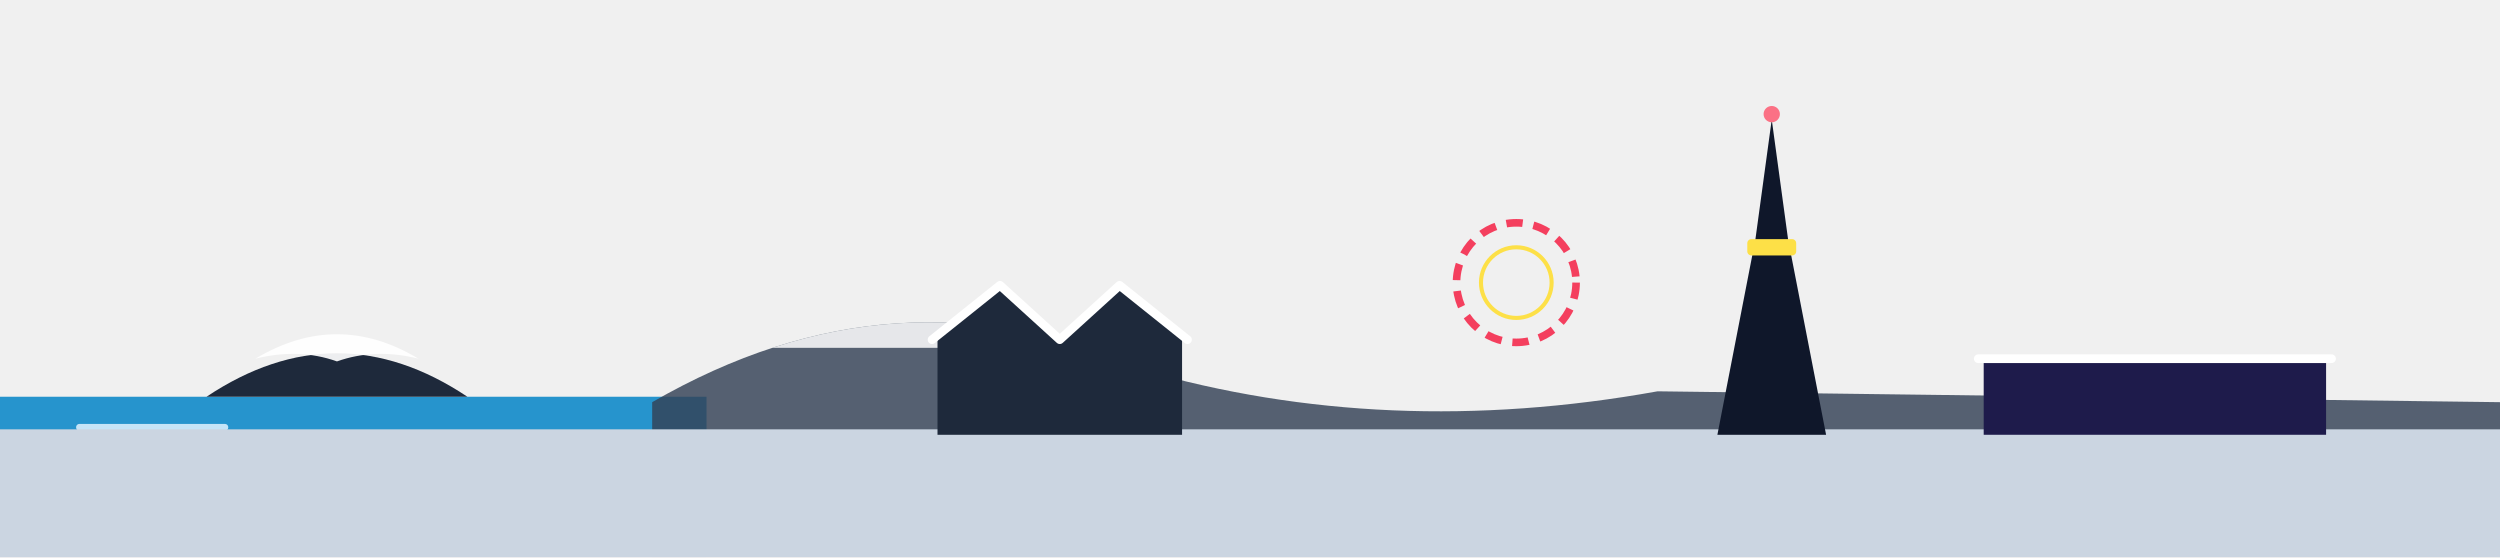
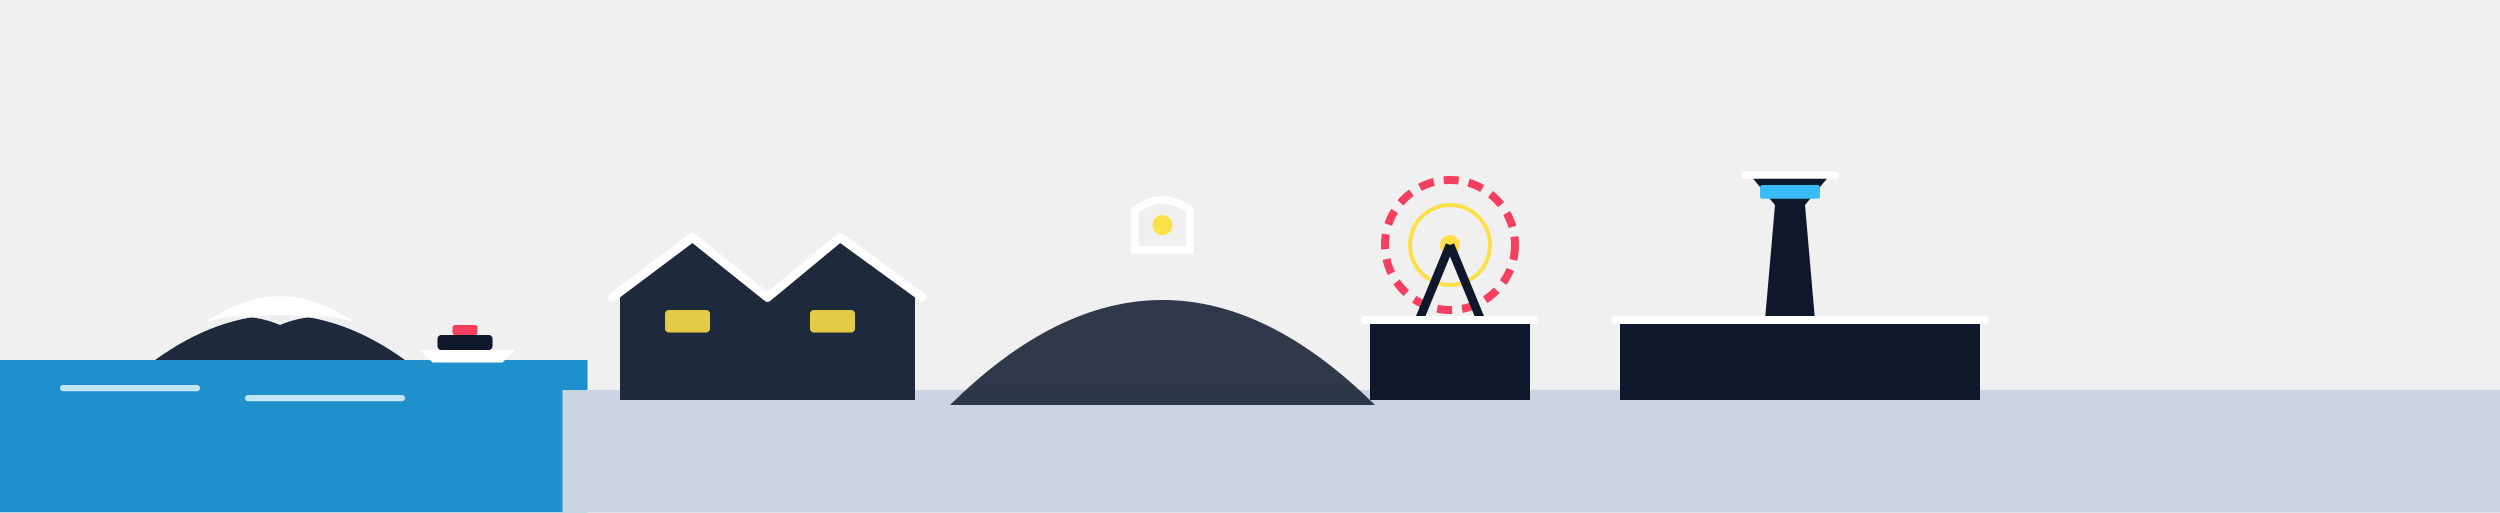
- <svg xmlns="http://www.w3.org/2000/svg" viewBox="0 0 920 205" class="scene-svg" preserveAspectRatio="xMidYMax slice">
+ <svg xmlns="http://www.w3.org/2000/svg" viewBox="0 0 1000 205" class="scene-svg" preserveAspectRatio="xMidYMax slice">
  <defs>
-     <clipPath id="g4-mid-hills-clip">
-       <path d="M 240,205 L 240,148 Q 330,96 420,136 Q 510,162 610,144 L 920,148 L 920,205 Z" />
+     <clipPath id="g4-moiwa-dome-clip">
+       <path d="M 380,162 Q 465,78 550,162 Z" />
    </clipPath>
  </defs>
-   <rect x="0" y="146" width="260" height="59" fill="#0284c7" opacity="0.85" />
-   <path d="M 76,146 Q 124,114 172,146 Z" fill="#1e293b" />
-   <path d="M 94,132 Q 124,114 154,132 Q 138,128 124,133 Q 110,128 94,132 Z" fill="#ffffff" opacity="0.92" />
+   <rect x="0" y="144" width="235" height="61" fill="#0284c7" opacity="0.88" />
+   <path d="M 62,144 Q 112,108 162,144 Z" fill="#1e293b" />
+   <path d="M 82,129 Q 112,108 142,129 Q 126,124 112,130 Q 98,124 82,129 Z" fill="#ffffff" opacity="0.92" />
+   <g transform="translate(168, 130)">
+     <polygon points="0,10 38,10 33,15 5,15" fill="#ffffff" />
+     <rect x="7" y="4" width="22" height="6" rx="1.5" fill="#0f172a" />
+     <rect x="13" y="0" width="10" height="4" rx="1" fill="#f43f5e" />
+   </g>
  <g fill="#e0f2fe" opacity="0.85">
-     <rect x="28" y="156" width="56" height="2.5" rx="1.2" />
-     <rect x="106" y="160" width="68" height="2.5" rx="1.2" />
+     <rect x="24" y="154" width="56" height="2.5" rx="1.2" />
+     <rect x="98" y="158" width="64" height="2.5" rx="1.2" />
  </g>
-   <path d="M 240,205 L 240,148 Q 330,96 420,136 Q 510,162 610,144 L 920,148 L 920,205 Z" fill="#334155" opacity="0.82" />
-   <rect x="240" y="96" width="200" height="32" fill="#ffffff" opacity="0.85" clip-path="url(#g4-mid-hills-clip)" />
-   <rect x="0" y="158" width="920" height="47" fill="#cbd5e1" />
-   <path d="M 345,160 L 345,124 L 368,106 L 390,124 L 412,106 L 435,124 L 435,160 Z" fill="#1e293b" />
-   <polyline points="343,125 368,105 390,125 412,105 437,125" fill="none" stroke="#ffffff" stroke-width="3.2" stroke-linecap="round" stroke-linejoin="round" />
-   <circle class="ferris-wheel-spin" cx="558" cy="104" r="22" fill="none" stroke="#f43f5e" stroke-width="2.8" stroke-dasharray="6 4" />
-   <circle cx="558" cy="104" r="13" fill="none" stroke="#fde047" stroke-width="1.5" />
-   <path d="M 632,160 L 646,88 L 652,44 L 658,88 L 672,160 Z" fill="#0f172a" />
-   <circle cx="652" cy="42" r="3" fill="#fb7185" />
-   <rect x="643" y="88" width="18" height="6" rx="1.5" fill="#fde047" />
-   <path d="M 730,160 L 730,132 L 856,132 L 856,160 Z" fill="#1e1b4b" />
-   <line x1="728" y1="132" x2="858" y2="132" stroke="#ffffff" stroke-width="3.2" stroke-linecap="round" />
+   <rect x="225" y="156" width="775" height="49" fill="#cbd5e1" />
+   <path d="M 248,160 L 248,118 L 277,96 L 307,118 L 336,96 L 366,118 L 366,160 Z" fill="#1e293b" />
+   <polyline points="245,119 277,95 307,119 336,95 369,119" fill="none" stroke="#ffffff" stroke-width="3.5" stroke-linecap="round" stroke-linejoin="round" />
+   <g fill="#fde047" opacity="0.88">
+     <rect x="266" y="124" width="18" height="9" rx="1.5" />
+     <rect x="324" y="124" width="18" height="9" rx="1.5" />
+   </g>
+   <path d="M 380,162 Q 465,78 550,162 Z" fill="#1e293b" opacity="0.92" />
+   <rect x="380" y="78" width="170" height="32" fill="#ffffff" opacity="0.88" clip-path="url(#g4-moiwa-dome-clip)" />
+   <path d="M 454,100 L 454,84 Q 465,76 476,84 L 476,100 Z" fill="none" stroke="#ffffff" stroke-width="3" stroke-linecap="round" />
+   <circle cx="465" cy="90" r="4" fill="#fde047" />
+   <circle class="ferris-wheel-spin" cx="580" cy="98" r="26" fill="none" stroke="#f43f5e" stroke-width="3.2" stroke-dasharray="6 4" />
+   <circle cx="580" cy="98" r="16" fill="none" stroke="#fde047" stroke-width="1.6" />
+   <circle cx="580" cy="98" r="4" fill="#fde047" />
+   <line x1="580" y1="98" x2="566" y2="132" stroke="#0f172a" stroke-width="3.5" />
+   <line x1="580" y1="98" x2="594" y2="132" stroke="#0f172a" stroke-width="3.5" />
+   <rect x="548" y="128" width="64" height="32" fill="#0f172a" />
+   <line x1="546" y1="128" x2="614" y2="128" stroke="#ffffff" stroke-width="3.2" stroke-linecap="round" />
+   <path d="M 648,160 L 648,128 L 706,128 L 710,82 L 700,70 L 732,70 L 722,82 L 726,128 L 792,128 L 792,160 Z" fill="#0f172a" />
+   <line x1="646" y1="128" x2="794" y2="128" stroke="#ffffff" stroke-width="3.2" stroke-linecap="round" />
+   <line x1="698" y1="70" x2="734" y2="70" stroke="#ffffff" stroke-width="3" stroke-linecap="round" />
+   <rect x="704" y="74" width="24" height="5.5" rx="1" fill="#38bdf8" />
</svg>
